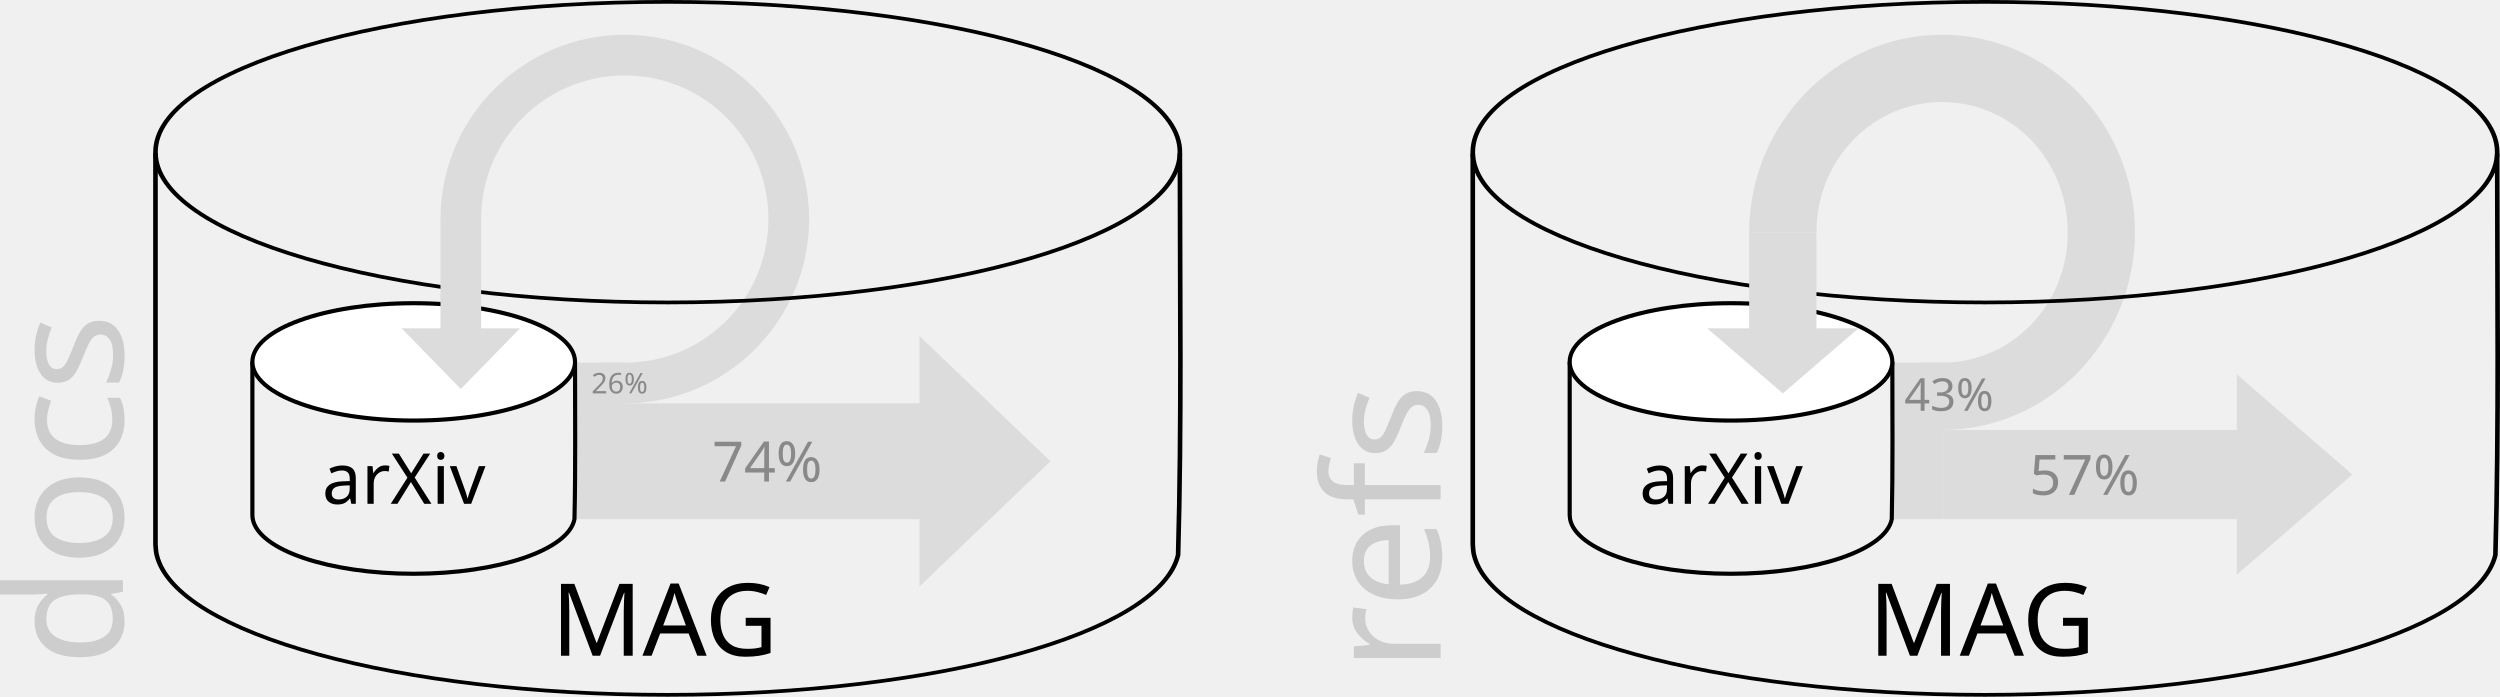
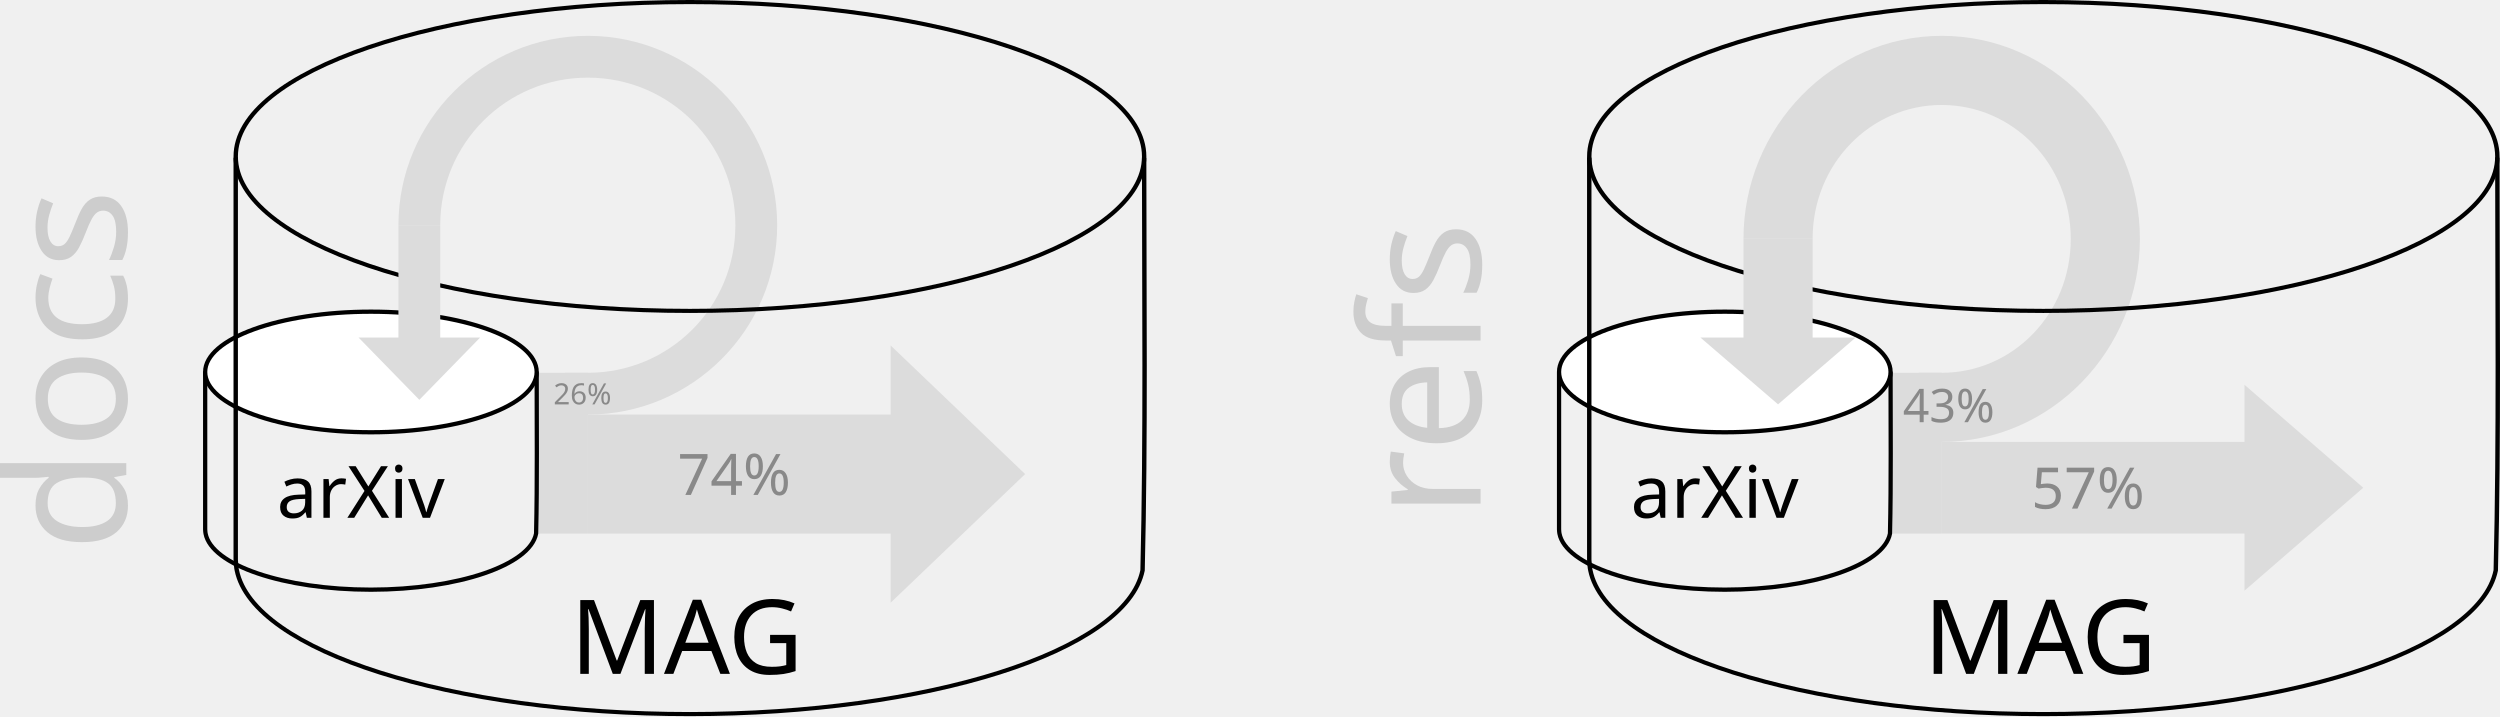
- <svg xmlns="http://www.w3.org/2000/svg" width="602.561mm" height="167.926mm" viewBox="0 0 602.561 167.926" version="1.1" id="svg8">
+ <svg xmlns="http://www.w3.org/2000/svg" width="586.446mm" height="167.995mm" viewBox="0 0 586.446 167.995" version="1.1" id="svg8">
  <defs id="defs2">
    <marker orient="auto" refY="0" refX="0" id="TriangleOutL" style="overflow:visible">
      <path id="path1068" d="M 5.77,0 -2.88,5 V -5 Z" style="fill:#000000;fill-opacity:1;fill-rule:evenodd;stroke:#000000;stroke-width:1pt;stroke-opacity:1" transform="scale(0.8)" />
    </marker>
    <marker orient="auto" refY="0" refX="0" id="Arrow2Lend" style="overflow:visible">
      <path id="path947" style="fill:#000000;fill-opacity:1;fill-rule:evenodd;stroke:#000000;stroke-width:0.625;stroke-linejoin:round;stroke-opacity:1" d="M 8.719,4.034 -2.207,0.016 8.719,-4.002 c -1.745,2.372 -1.735,5.617 -6e-7,8.035 z" transform="matrix(-1.1,0,0,-1.1,-1.1,0)" />
    </marker>
    <marker orient="auto" refY="0" refX="0" id="Arrow1Lend" style="overflow:visible">
      <path id="path929" d="M 0,0 5,-5 -12.5,0 5,5 Z" style="fill:#000000;fill-opacity:1;fill-rule:evenodd;stroke:#000000;stroke-width:1pt;stroke-opacity:1" transform="matrix(-0.8,0,0,-0.8,-10,0)" />
    </marker>
    <marker orient="auto" refY="0" refX="0" id="Arrow1Lend-4" style="overflow:visible">
      <path id="path929-1" d="M 0,0 5,-5 -12.5,0 5,5 Z" style="fill:#000000;fill-opacity:1;fill-rule:evenodd;stroke:#000000;stroke-width:1pt;stroke-opacity:1" transform="matrix(-0.8,0,0,-0.8,-10,0)" />
    </marker>
    <marker orient="auto" refY="0" refX="0" id="Arrow1Lend-0" style="overflow:visible">
      <path id="path929-9" d="M 0,0 5,-5 -12.5,0 5,5 Z" style="fill:#000000;fill-opacity:1;fill-rule:evenodd;stroke:#000000;stroke-width:1pt;stroke-opacity:1" transform="matrix(-0.8,0,0,-0.8,-10,0)" />
    </marker>
    <marker orient="auto" refY="0" refX="0" id="Arrow1Lend-4-7" style="overflow:visible">
      <path id="path929-1-1" d="M 0,0 5,-5 -12.5,0 5,5 Z" style="fill:#000000;fill-opacity:1;fill-rule:evenodd;stroke:#000000;stroke-width:1pt;stroke-opacity:1" transform="matrix(-0.8,0,0,-0.8,-10,0)" />
    </marker>
    <marker orient="auto" refY="0" refX="0" id="Arrow1Lend-4-7-8" style="overflow:visible">
      <path id="path929-1-1-0" d="M 0,0 5,-5 -12.5,0 5,5 Z" style="fill:#000000;fill-opacity:1;fill-rule:evenodd;stroke:#000000;stroke-width:1pt;stroke-opacity:1" transform="matrix(-0.8,0,0,-0.8,-10,0)" />
    </marker>
    <marker orient="auto" refY="0" refX="0" id="Arrow1Lend-4-7-8-2" style="overflow:visible">
      <path id="path929-1-1-0-1" d="M 0,0 5,-5 -12.5,0 5,5 Z" style="fill:#000000;fill-opacity:1;fill-rule:evenodd;stroke:#000000;stroke-width:1pt;stroke-opacity:1" transform="matrix(-0.8,0,0,-0.8,-10,0)" />
    </marker>
    <marker orient="auto" refY="0" refX="0" id="Arrow1Lend-4-7-7" style="overflow:visible">
      <path id="path929-1-1-5" d="M 0,0 5,-5 -12.5,0 5,5 Z" style="fill:#000000;fill-opacity:1;fill-rule:evenodd;stroke:#000000;stroke-width:1pt;stroke-opacity:1" transform="matrix(-0.8,0,0,-0.8,-10,0)" />
    </marker>
    <marker orient="auto" refY="0" refX="0" id="Arrow1Lend-0-1" style="overflow:visible">
      <path id="path929-9-7" d="M 0,0 5,-5 -12.5,0 5,5 Z" style="fill:#000000;fill-opacity:1;fill-rule:evenodd;stroke:#000000;stroke-width:1pt;stroke-opacity:1" transform="matrix(-0.8,0,0,-0.8,-10,0)" />
    </marker>
    <marker orient="auto" refY="0" refX="0" id="Arrow1Lend-4-4" style="overflow:visible">
      <path id="path929-1-17" d="M 0,0 5,-5 -12.5,0 5,5 Z" style="fill:#000000;fill-opacity:1;fill-rule:evenodd;stroke:#000000;stroke-width:1pt;stroke-opacity:1" transform="matrix(-0.8,0,0,-0.8,-10,0)" />
    </marker>
    <marker orient="auto" refY="0" refX="0" id="Arrow1Lend-1" style="overflow:visible">
      <path id="path929-11" d="M 0,0 5,-5 -12.5,0 5,5 Z" style="fill:#000000;fill-opacity:1;fill-rule:evenodd;stroke:#000000;stroke-width:1pt;stroke-opacity:1" transform="matrix(-0.8,0,0,-0.8,-10,0)" />
    </marker>
    <marker orient="auto" refY="0" refX="0" id="Arrow1Lend-4-7-8-2-9" style="overflow:visible">
      <path id="path929-1-1-0-1-4" d="M 0,0 5,-5 -12.5,0 5,5 Z" style="fill:#000000;fill-opacity:1;fill-rule:evenodd;stroke:#000000;stroke-width:1pt;stroke-opacity:1" transform="matrix(-0.8,0,0,-0.8,-10,0)" />
    </marker>
    <marker orient="auto" refY="0" refX="0" id="Arrow1Lend-0-7" style="overflow:visible">
      <path id="path929-9-1" d="M 0,0 5,-5 -12.5,0 5,5 Z" style="fill:#ff0f0f;fill-opacity:1;fill-rule:evenodd;stroke:#ff0f0f;stroke-width:1pt;stroke-opacity:1" transform="matrix(-0.8,0,0,-0.8,-10,0)" />
    </marker>
    <marker orient="auto" refY="0" refX="0" id="Arrow1Lend-0-7-3" style="overflow:visible">
      <path id="path929-9-1-3" d="M 0,0 5,-5 -12.5,0 5,5 Z" style="fill:#ff0f0f;fill-opacity:1;fill-rule:evenodd;stroke:#ff0f0f;stroke-width:1pt;stroke-opacity:1" transform="matrix(-0.8,0,0,-0.8,-10,0)" />
    </marker>
    <marker orient="auto" refY="0" refX="0" id="Arrow1Lend-0-7-5" style="overflow:visible">
      <path id="path929-9-1-1" d="M 0,0 5,-5 -12.5,0 5,5 Z" style="fill:#ff0f0f;fill-opacity:1;fill-rule:evenodd;stroke:#ff0f0f;stroke-width:1pt;stroke-opacity:1" transform="matrix(-0.8,0,0,-0.8,-10,0)" />
    </marker>
    <marker orient="auto" refY="0" refX="0" id="Arrow1Lend-0-7-5-8" style="overflow:visible">
      <path id="path929-9-1-1-7" d="M 0,0 5,-5 -12.5,0 5,5 Z" style="fill:#ff0f0f;fill-opacity:1;fill-rule:evenodd;stroke:#ff0f0f;stroke-width:1pt;stroke-opacity:1" transform="matrix(-0.8,0,0,-0.8,-10,0)" />
    </marker>
    <marker style="overflow:visible" id="TriangleOutL-8" refX="0" refY="0" orient="auto">
      <path transform="scale(0.8)" style="fill:#000000;fill-opacity:1;fill-rule:evenodd;stroke:#000000;stroke-width:1pt;stroke-opacity:1" d="M 5.77,0 -2.88,5 V -5 Z" id="path1068-4" />
    </marker>
    <marker style="overflow:visible" id="Arrow2Lend-5" refX="0" refY="0" orient="auto">
      <path transform="matrix(-1.1,0,0,-1.1,-1.1,0)" d="M 8.719,4.034 -2.207,0.016 8.719,-4.002 c -1.745,2.372 -1.735,5.617 -6e-7,8.035 z" style="fill:#000000;fill-opacity:1;fill-rule:evenodd;stroke:#000000;stroke-width:0.625;stroke-linejoin:round;stroke-opacity:1" id="path947-0" />
    </marker>
    <marker style="overflow:visible" id="Arrow1Lend-3" refX="0" refY="0" orient="auto">
      <path transform="matrix(-0.8,0,0,-0.8,-10,0)" style="fill:#000000;fill-opacity:1;fill-rule:evenodd;stroke:#000000;stroke-width:1pt;stroke-opacity:1" d="M 0,0 5,-5 -12.5,0 5,5 Z" id="path929-6" />
    </marker>
    <marker style="overflow:visible" id="Arrow1Lend-4-1" refX="0" refY="0" orient="auto">
      <path transform="matrix(-0.8,0,0,-0.8,-10,0)" style="fill:#000000;fill-opacity:1;fill-rule:evenodd;stroke:#000000;stroke-width:1pt;stroke-opacity:1" d="M 0,0 5,-5 -12.5,0 5,5 Z" id="path929-1-0" />
    </marker>
    <marker style="overflow:visible" id="Arrow1Lend-0-6" refX="0" refY="0" orient="auto">
      <path transform="matrix(-0.8,0,0,-0.8,-10,0)" style="fill:#000000;fill-opacity:1;fill-rule:evenodd;stroke:#000000;stroke-width:1pt;stroke-opacity:1" d="M 0,0 5,-5 -12.5,0 5,5 Z" id="path929-9-3" />
    </marker>
    <marker style="overflow:visible" id="Arrow1Lend-4-7-2" refX="0" refY="0" orient="auto">
      <path transform="matrix(-0.8,0,0,-0.8,-10,0)" style="fill:#000000;fill-opacity:1;fill-rule:evenodd;stroke:#000000;stroke-width:1pt;stroke-opacity:1" d="M 0,0 5,-5 -12.5,0 5,5 Z" id="path929-1-1-06" />
    </marker>
    <marker style="overflow:visible" id="Arrow1Lend-4-7-8-1" refX="0" refY="0" orient="auto">
      <path transform="matrix(-0.8,0,0,-0.8,-10,0)" style="fill:#000000;fill-opacity:1;fill-rule:evenodd;stroke:#000000;stroke-width:1pt;stroke-opacity:1" d="M 0,0 5,-5 -12.5,0 5,5 Z" id="path929-1-1-0-5" />
    </marker>
    <marker style="overflow:visible" id="Arrow1Lend-4-7-8-2-5" refX="0" refY="0" orient="auto">
      <path transform="matrix(-0.8,0,0,-0.8,-10,0)" style="fill:#000000;fill-opacity:1;fill-rule:evenodd;stroke:#000000;stroke-width:1pt;stroke-opacity:1" d="M 0,0 5,-5 -12.5,0 5,5 Z" id="path929-1-1-0-1-47" />
    </marker>
    <marker style="overflow:visible" id="Arrow1Lend-4-7-7-6" refX="0" refY="0" orient="auto">
      <path transform="matrix(-0.8,0,0,-0.8,-10,0)" style="fill:#000000;fill-opacity:1;fill-rule:evenodd;stroke:#000000;stroke-width:1pt;stroke-opacity:1" d="M 0,0 5,-5 -12.5,0 5,5 Z" id="path929-1-1-5-5" />
    </marker>
    <marker style="overflow:visible" id="Arrow1Lend-0-1-6" refX="0" refY="0" orient="auto">
      <path transform="matrix(-0.8,0,0,-0.8,-10,0)" style="fill:#000000;fill-opacity:1;fill-rule:evenodd;stroke:#000000;stroke-width:1pt;stroke-opacity:1" d="M 0,0 5,-5 -12.5,0 5,5 Z" id="path929-9-7-9" />
    </marker>
    <marker style="overflow:visible" id="Arrow1Lend-4-4-3" refX="0" refY="0" orient="auto">
      <path transform="matrix(-0.8,0,0,-0.8,-10,0)" style="fill:#000000;fill-opacity:1;fill-rule:evenodd;stroke:#000000;stroke-width:1pt;stroke-opacity:1" d="M 0,0 5,-5 -12.5,0 5,5 Z" id="path929-1-17-7" />
    </marker>
    <marker style="overflow:visible" id="Arrow1Lend-1-4" refX="0" refY="0" orient="auto">
      <path transform="matrix(-0.8,0,0,-0.8,-10,0)" style="fill:#000000;fill-opacity:1;fill-rule:evenodd;stroke:#000000;stroke-width:1pt;stroke-opacity:1" d="M 0,0 5,-5 -12.5,0 5,5 Z" id="path929-11-5" />
    </marker>
    <marker style="overflow:visible" id="Arrow1Lend-4-7-8-2-9-2" refX="0" refY="0" orient="auto">
      <path transform="matrix(-0.8,0,0,-0.8,-10,0)" style="fill:#000000;fill-opacity:1;fill-rule:evenodd;stroke:#000000;stroke-width:1pt;stroke-opacity:1" d="M 0,0 5,-5 -12.5,0 5,5 Z" id="path929-1-1-0-1-4-5" />
    </marker>
    <marker style="overflow:visible" id="Arrow1Lend-0-7-4" refX="0" refY="0" orient="auto">
      <path transform="matrix(-0.8,0,0,-0.8,-10,0)" style="fill:#ff0f0f;fill-opacity:1;fill-rule:evenodd;stroke:#ff0f0f;stroke-width:1pt;stroke-opacity:1" d="M 0,0 5,-5 -12.5,0 5,5 Z" id="path929-9-1-7" />
    </marker>
    <marker style="overflow:visible" id="Arrow1Lend-0-7-3-4" refX="0" refY="0" orient="auto">
      <path transform="matrix(-0.8,0,0,-0.8,-10,0)" style="fill:#ff0f0f;fill-opacity:1;fill-rule:evenodd;stroke:#ff0f0f;stroke-width:1pt;stroke-opacity:1" d="M 0,0 5,-5 -12.5,0 5,5 Z" id="path929-9-1-3-4" />
    </marker>
    <marker style="overflow:visible" id="Arrow1Lend-0-7-5-3" refX="0" refY="0" orient="auto">
      <path transform="matrix(-0.8,0,0,-0.8,-10,0)" style="fill:#ff0f0f;fill-opacity:1;fill-rule:evenodd;stroke:#ff0f0f;stroke-width:1pt;stroke-opacity:1" d="M 0,0 5,-5 -12.5,0 5,5 Z" id="path929-9-1-1-0" />
    </marker>
    <marker style="overflow:visible" id="Arrow1Lend-0-7-5-8-7" refX="0" refY="0" orient="auto">
      <path transform="matrix(-0.8,0,0,-0.8,-10,0)" style="fill:#ff0f0f;fill-opacity:1;fill-rule:evenodd;stroke:#ff0f0f;stroke-width:1pt;stroke-opacity:1" d="M 0,0 5,-5 -12.5,0 5,5 Z" id="path929-9-1-1-7-8" />
    </marker>
    <marker style="overflow:visible" id="TriangleOutL-6" refX="0" refY="0" orient="auto">
      <path transform="scale(0.8)" style="fill:#000000;fill-opacity:1;fill-rule:evenodd;stroke:#000000;stroke-width:1pt;stroke-opacity:1" d="M 5.77,0 -2.88,5 V -5 Z" id="path1068-49" />
    </marker>
    <marker style="overflow:visible" id="Arrow2Lend-50" refX="0" refY="0" orient="auto">
      <path transform="matrix(-1.1,0,0,-1.1,-1.1,0)" d="M 8.719,4.034 -2.207,0.016 8.719,-4.002 c -1.745,2.372 -1.735,5.617 -6e-7,8.035 z" style="fill:#000000;fill-opacity:1;fill-rule:evenodd;stroke:#000000;stroke-width:0.625;stroke-linejoin:round;stroke-opacity:1" id="path947-4" />
    </marker>
    <marker style="overflow:visible" id="Arrow1Lend-8" refX="0" refY="0" orient="auto">
      <path transform="matrix(-0.8,0,0,-0.8,-10,0)" style="fill:#000000;fill-opacity:1;fill-rule:evenodd;stroke:#000000;stroke-width:1pt;stroke-opacity:1" d="M 0,0 5,-5 -12.5,0 5,5 Z" id="path929-7" />
    </marker>
    <marker style="overflow:visible" id="Arrow1Lend-4-17" refX="0" refY="0" orient="auto">
      <path transform="matrix(-0.8,0,0,-0.8,-10,0)" style="fill:#000000;fill-opacity:1;fill-rule:evenodd;stroke:#000000;stroke-width:1pt;stroke-opacity:1" d="M 0,0 5,-5 -12.5,0 5,5 Z" id="path929-1-2" />
    </marker>
    <marker style="overflow:visible" id="Arrow1Lend-0-72" refX="0" refY="0" orient="auto">
      <path transform="matrix(-0.8,0,0,-0.8,-10,0)" style="fill:#000000;fill-opacity:1;fill-rule:evenodd;stroke:#000000;stroke-width:1pt;stroke-opacity:1" d="M 0,0 5,-5 -12.5,0 5,5 Z" id="path929-9-2" />
    </marker>
    <marker style="overflow:visible" id="Arrow1Lend-4-7-6" refX="0" refY="0" orient="auto">
      <path transform="matrix(-0.8,0,0,-0.8,-10,0)" style="fill:#000000;fill-opacity:1;fill-rule:evenodd;stroke:#000000;stroke-width:1pt;stroke-opacity:1" d="M 0,0 5,-5 -12.5,0 5,5 Z" id="path929-1-1-1" />
    </marker>
    <marker style="overflow:visible" id="Arrow1Lend-4-7-8-0" refX="0" refY="0" orient="auto">
      <path transform="matrix(-0.8,0,0,-0.8,-10,0)" style="fill:#000000;fill-opacity:1;fill-rule:evenodd;stroke:#000000;stroke-width:1pt;stroke-opacity:1" d="M 0,0 5,-5 -12.5,0 5,5 Z" id="path929-1-1-0-6" />
    </marker>
    <marker style="overflow:visible" id="Arrow1Lend-4-7-8-2-1" refX="0" refY="0" orient="auto">
      <path transform="matrix(-0.8,0,0,-0.8,-10,0)" style="fill:#000000;fill-opacity:1;fill-rule:evenodd;stroke:#000000;stroke-width:1pt;stroke-opacity:1" d="M 0,0 5,-5 -12.5,0 5,5 Z" id="path929-1-1-0-1-5" />
    </marker>
    <marker style="overflow:visible" id="Arrow1Lend-4-7-7-9" refX="0" refY="0" orient="auto">
      <path transform="matrix(-0.8,0,0,-0.8,-10,0)" style="fill:#000000;fill-opacity:1;fill-rule:evenodd;stroke:#000000;stroke-width:1pt;stroke-opacity:1" d="M 0,0 5,-5 -12.5,0 5,5 Z" id="path929-1-1-5-4" />
    </marker>
    <marker style="overflow:visible" id="Arrow1Lend-0-1-9" refX="0" refY="0" orient="auto">
      <path transform="matrix(-0.8,0,0,-0.8,-10,0)" style="fill:#000000;fill-opacity:1;fill-rule:evenodd;stroke:#000000;stroke-width:1pt;stroke-opacity:1" d="M 0,0 5,-5 -12.5,0 5,5 Z" id="path929-9-7-0" />
    </marker>
    <marker style="overflow:visible" id="Arrow1Lend-4-4-9" refX="0" refY="0" orient="auto">
      <path transform="matrix(-0.8,0,0,-0.8,-10,0)" style="fill:#000000;fill-opacity:1;fill-rule:evenodd;stroke:#000000;stroke-width:1pt;stroke-opacity:1" d="M 0,0 5,-5 -12.5,0 5,5 Z" id="path929-1-17-1" />
    </marker>
    <marker style="overflow:visible" id="Arrow1Lend-1-7" refX="0" refY="0" orient="auto">
      <path transform="matrix(-0.8,0,0,-0.8,-10,0)" style="fill:#000000;fill-opacity:1;fill-rule:evenodd;stroke:#000000;stroke-width:1pt;stroke-opacity:1" d="M 0,0 5,-5 -12.5,0 5,5 Z" id="path929-11-7" />
    </marker>
    <marker style="overflow:visible" id="Arrow1Lend-4-7-8-2-9-1" refX="0" refY="0" orient="auto">
      <path transform="matrix(-0.8,0,0,-0.8,-10,0)" style="fill:#000000;fill-opacity:1;fill-rule:evenodd;stroke:#000000;stroke-width:1pt;stroke-opacity:1" d="M 0,0 5,-5 -12.5,0 5,5 Z" id="path929-1-1-0-1-4-1" />
    </marker>
    <marker style="overflow:visible" id="Arrow1Lend-0-7-59" refX="0" refY="0" orient="auto">
      <path transform="matrix(-0.8,0,0,-0.8,-10,0)" style="fill:#ff0f0f;fill-opacity:1;fill-rule:evenodd;stroke:#ff0f0f;stroke-width:1pt;stroke-opacity:1" d="M 0,0 5,-5 -12.5,0 5,5 Z" id="path929-9-1-77" />
    </marker>
    <marker style="overflow:visible" id="Arrow1Lend-0-7-3-6" refX="0" refY="0" orient="auto">
      <path transform="matrix(-0.8,0,0,-0.8,-10,0)" style="fill:#ff0f0f;fill-opacity:1;fill-rule:evenodd;stroke:#ff0f0f;stroke-width:1pt;stroke-opacity:1" d="M 0,0 5,-5 -12.5,0 5,5 Z" id="path929-9-1-3-7" />
    </marker>
    <marker style="overflow:visible" id="Arrow1Lend-0-7-5-36" refX="0" refY="0" orient="auto">
      <path transform="matrix(-0.8,0,0,-0.8,-10,0)" style="fill:#ff0f0f;fill-opacity:1;fill-rule:evenodd;stroke:#ff0f0f;stroke-width:1pt;stroke-opacity:1" d="M 0,0 5,-5 -12.5,0 5,5 Z" id="path929-9-1-1-5" />
    </marker>
    <marker style="overflow:visible" id="Arrow1Lend-0-7-5-8-6" refX="0" refY="0" orient="auto">
      <path transform="matrix(-0.8,0,0,-0.8,-10,0)" style="fill:#ff0f0f;fill-opacity:1;fill-rule:evenodd;stroke:#ff0f0f;stroke-width:1pt;stroke-opacity:1" d="M 0,0 5,-5 -12.5,0 5,5 Z" id="path929-9-1-1-7-3" />
    </marker>
  </defs>
-   <g id="layer1" transform="translate(1855.629,286.2952)">
-     <path style="color:#000000;font-style:normal;font-variant:normal;font-weight:normal;font-stretch:normal;font-size:medium;line-height:normal;font-family:sans-serif;font-variant-ligatures:normal;font-variant-position:normal;font-variant-caps:normal;font-variant-numeric:normal;font-variant-alternates:normal;font-feature-settings:normal;text-indent:0;text-align:start;text-decoration:none;text-decoration-line:none;text-decoration-style:solid;text-decoration-color:#000000;letter-spacing:normal;word-spacing:normal;text-transform:none;writing-mode:lr-tb;direction:ltr;text-orientation:mixed;dominant-baseline:auto;baseline-shift:baseline;text-anchor:start;white-space:normal;shape-padding:0;clip-rule:nonzero;display:inline;overflow:visible;visibility:visible;opacity:1;isolation:auto;mix-blend-mode:normal;color-interpolation:sRGB;color-interpolation-filters:linearRGB;solid-color:#000000;solid-opacity:1;vector-effect:none;fill:#dcdcdc;fill-opacity:1;fill-rule:nonzero;stroke:none;stroke-width:16.217;stroke-linecap:butt;stroke-linejoin:miter;stroke-miterlimit:4;stroke-dasharray:none;stroke-dashoffset:0;stroke-opacity:1;color-rendering:auto;image-rendering:auto;shape-rendering:auto;text-rendering:auto;enable-background:accumulate" d="m -1387.539,-182.666 c 25.712,0 46.494,-21.546 46.494,-47.629 0,-26.083 -20.783,-47.629 -46.494,-47.629 -25.712,0 -46.494,21.546 -46.494,47.629 h 16.217 c 0,-17.57 13.589,-31.41 30.277,-31.41 16.688,0 30.277,13.84 30.277,31.41 0,17.57 -13.589,31.412 -30.277,31.412 z" id="path6255" />
-     <path style="color:#000000;font-style:normal;font-variant:normal;font-weight:normal;font-stretch:normal;font-size:medium;line-height:normal;font-family:sans-serif;font-variant-ligatures:normal;font-variant-position:normal;font-variant-caps:normal;font-variant-numeric:normal;font-variant-alternates:normal;font-feature-settings:normal;text-indent:0;text-align:start;text-decoration:none;text-decoration-line:none;text-decoration-style:solid;text-decoration-color:#000000;letter-spacing:normal;word-spacing:normal;text-transform:none;writing-mode:lr-tb;direction:ltr;text-orientation:mixed;dominant-baseline:auto;baseline-shift:baseline;text-anchor:start;white-space:normal;shape-padding:0;clip-rule:nonzero;display:inline;overflow:visible;visibility:visible;opacity:1;isolation:auto;mix-blend-mode:normal;color-interpolation:sRGB;color-interpolation-filters:linearRGB;solid-color:#000000;solid-opacity:1;vector-effect:none;fill:#dcdcdc;fill-opacity:1;fill-rule:nonzero;stroke:none;stroke-width:9.805;stroke-linecap:butt;stroke-linejoin:miter;stroke-miterlimit:4;stroke-dasharray:none;stroke-dashoffset:0;stroke-opacity:1;color-rendering:auto;image-rendering:auto;shape-rendering:auto;text-rendering:auto;enable-background:accumulate" d="m -1705.043,-189.076 c 24.476,0 44.424,-19.946 44.424,-44.422 0,-24.476 -19.948,-44.424 -44.424,-44.424 -24.476,0 -44.422,19.948 -44.422,44.424 m 0,0 h 9.805 c 0,-19.177 15.441,-34.617 34.617,-34.617 19.177,0 34.617,15.441 34.617,34.617 0,19.177 -15.441,34.615 -34.617,34.615 v 9.807" id="path5967" />
-     <rect style="fill:#dcdcdc;fill-opacity:1;stroke:none;stroke-width:1;stroke-linecap:round;stroke-linejoin:round;stroke-miterlimit:4;stroke-dasharray:12, 12;stroke-dashoffset:0;stroke-opacity:1" id="rect3566-2-3" width="12.03" height="37.713" x="-1717.034" y="-198.882" />
-     <g id="g882-9" transform="matrix(1.355637,0,0,1.356819,-1189.723,-368.1476)" style="stroke-width:0.737">
+   <g id="layer1" transform="translate(1899.983,2645.301)">
+     <path style="color:#000000;font-style:normal;font-variant:normal;font-weight:normal;font-stretch:normal;font-size:medium;line-height:normal;font-family:sans-serif;font-variant-ligatures:normal;font-variant-position:normal;font-variant-caps:normal;font-variant-numeric:normal;font-variant-alternates:normal;font-feature-settings:normal;text-indent:0;text-align:start;text-decoration:none;text-decoration-line:none;text-decoration-style:solid;text-decoration-color:#000000;letter-spacing:normal;word-spacing:normal;text-transform:none;writing-mode:lr-tb;direction:ltr;text-orientation:mixed;dominant-baseline:auto;baseline-shift:baseline;text-anchor:start;white-space:normal;shape-padding:0;clip-rule:nonzero;display:inline;overflow:visible;visibility:visible;opacity:1;isolation:auto;mix-blend-mode:normal;color-interpolation:sRGB;color-interpolation-filters:linearRGB;solid-color:#000000;solid-opacity:1;vector-effect:none;fill:#dcdcdc;fill-opacity:1;fill-rule:nonzero;stroke:none;stroke-width:16.217;stroke-linecap:butt;stroke-linejoin:miter;stroke-miterlimit:4;stroke-dasharray:none;stroke-dashoffset:0;stroke-opacity:1;color-rendering:auto;image-rendering:auto;shape-rendering:auto;text-rendering:auto;enable-background:accumulate" d="m -1444.505,-2541.637 c 25.712,0 46.494,-21.546 46.494,-47.629 0,-26.083 -20.783,-47.629 -46.494,-47.629 -25.712,0 -46.494,21.546 -46.494,47.629 h 16.217 c 0,-17.57 13.589,-31.41 30.277,-31.41 16.688,0 30.277,13.84 30.277,31.41 0,17.57 -13.589,31.412 -30.277,31.412 z" id="path6255" />
+     <path style="color:#000000;font-style:normal;font-variant:normal;font-weight:normal;font-stretch:normal;font-size:medium;line-height:normal;font-family:sans-serif;font-variant-ligatures:normal;font-variant-position:normal;font-variant-caps:normal;font-variant-numeric:normal;font-variant-alternates:normal;font-feature-settings:normal;text-indent:0;text-align:start;text-decoration:none;text-decoration-line:none;text-decoration-style:solid;text-decoration-color:#000000;letter-spacing:normal;word-spacing:normal;text-transform:none;writing-mode:lr-tb;direction:ltr;text-orientation:mixed;dominant-baseline:auto;baseline-shift:baseline;text-anchor:start;white-space:normal;shape-padding:0;clip-rule:nonzero;display:inline;overflow:visible;visibility:visible;opacity:1;isolation:auto;mix-blend-mode:normal;color-interpolation:sRGB;color-interpolation-filters:linearRGB;solid-color:#000000;solid-opacity:1;vector-effect:none;fill:#dcdcdc;fill-opacity:1;fill-rule:nonzero;stroke:none;stroke-width:9.805;stroke-linecap:butt;stroke-linejoin:miter;stroke-miterlimit:4;stroke-dasharray:none;stroke-dashoffset:0;stroke-opacity:1;color-rendering:auto;image-rendering:auto;shape-rendering:auto;text-rendering:auto;enable-background:accumulate" d="m -1762.098,-2548.048 c 24.476,0 44.424,-19.946 44.424,-44.422 0,-24.476 -19.948,-44.424 -44.424,-44.424 -24.476,0 -44.422,19.948 -44.422,44.424 m 0,0 h 9.805 c 0,-19.177 15.441,-34.617 34.617,-34.617 19.177,0 34.617,15.441 34.617,34.617 0,19.177 -15.441,34.615 -34.617,34.615 v 9.807" id="path5967" />
+     <rect style="fill:#dcdcdc;fill-opacity:1;stroke:none;stroke-width:1;stroke-linecap:round;stroke-linejoin:round;stroke-miterlimit:4;stroke-dasharray:12, 12;stroke-dashoffset:0;stroke-opacity:1" id="rect3566-2-3" width="12.03" height="37.713" x="-1774.088" y="-2557.853" />
+     <g id="g882-9" transform="matrix(1.355637,0,0,1.356819,-1246.779,-2727.119)" style="stroke-width:0.737">
      <path id="path858-3-3" d="m -446.34,124.752 v 27.074 c 0.008,0.243 0.042,0.619 0.07,0.722 1.043,5.463 13.542,9.702 28.612,9.702 15.058,-0.006 27.54,-4.243 28.582,-9.702 0.208,-9.031 0.1,-18.584 0.1,-27.795 z" style="fill:none;fill-opacity:1;stroke:#000000;stroke-width:0.737;stroke-linecap:round;stroke-linejoin:round;stroke-miterlimit:4;stroke-dasharray:none;stroke-dashoffset:0;stroke-opacity:1" />
      <ellipse ry="10.424" rx="28.682" cy="124.611" cx="-417.658" id="path858-7" style="fill:#ffffff;fill-opacity:1;stroke:#000000;stroke-width:0.737;stroke-linecap:round;stroke-linejoin:round;stroke-miterlimit:4;stroke-dasharray:none;stroke-dashoffset:0;stroke-opacity:1" />
    </g>
-     <text xml:space="preserve" style="font-style:normal;font-weight:normal;font-size:7.761px;line-height:1.25;font-family:sans-serif;letter-spacing:0px;word-spacing:0px;fill:#000000;fill-opacity:1;stroke:none;stroke-width:0.265" x="-1777.998" y="-164.871" id="text886-3-3-8">
-       <tspan id="tspan884-8-7-7" x="-1777.998" y="-164.871" style="font-size:16.933px;stroke-width:0.265">arXiv</tspan>
-     </text>
-     <text xml:space="preserve" style="font-style:normal;font-weight:normal;font-size:11.116px;line-height:1.25;font-family:sans-serif;letter-spacing:0px;word-spacing:0px;fill:#000000;fill-opacity:1;stroke:none;stroke-width:0.265" x="-1722.776" y="-128.254" id="text886-3-3-8-4">
-       <tspan id="tspan884-8-7-7-3" x="-1722.776" y="-128.254" style="font-size:24.252px;stroke-width:0.265">MAG</tspan>
-     </text>
-     <path style="fill:#dcdcdc;fill-opacity:1;stroke:none;stroke-width:1;stroke-linecap:round;stroke-linejoin:round;stroke-miterlimit:4;stroke-dasharray:12, 12;stroke-dashoffset:0;stroke-opacity:1" d="m -1705.003,-198.882 v 9.805 h -5.428 v -9.805 z" id="rect3566-2-3-7" />
-     <rect style="fill:#dcdcdc;fill-opacity:1;stroke:none;stroke-width:1;stroke-linecap:round;stroke-linejoin:round;stroke-miterlimit:4;stroke-dasharray:12, 12;stroke-dashoffset:0;stroke-opacity:1" id="rect3566-2-3-7-5" width="71.454" height="27.908" x="-1705.003" y="-189.076" />
-     <g transform="translate(107.4762,101.7027)" id="g5926-27" style="fill:#dcdcdc;fill-opacity:1;stroke:none">
+     <text xml:space="preserve" style="font-style:normal;font-weight:normal;font-size:7.761px;line-height:1.25;font-family:sans-serif;letter-spacing:0px;word-spacing:0px;fill:#000000;fill-opacity:1;stroke:none;stroke-width:0.265" x="-1835.052" y="-2523.843" id="text886-3-3-8">
+       <tspan id="tspan884-8-7-7" x="-1835.052" y="-2523.843" style="font-size:16.933px;stroke-width:0.265">arXiv</tspan>
+     </text>
+     <text xml:space="preserve" style="font-style:normal;font-weight:normal;font-size:11.116px;line-height:1.25;font-family:sans-serif;letter-spacing:0px;word-spacing:0px;fill:#000000;fill-opacity:1;stroke:none;stroke-width:0.265" x="-1766.222" y="-2487.226" id="text886-3-3-8-4">
+       <tspan id="tspan884-8-7-7-3" x="-1766.222" y="-2487.226" style="font-size:24.252px;stroke-width:0.265">MAG</tspan>
+     </text>
+     <path style="fill:#dcdcdc;fill-opacity:1;stroke:none;stroke-width:1;stroke-linecap:round;stroke-linejoin:round;stroke-miterlimit:4;stroke-dasharray:12, 12;stroke-dashoffset:0;stroke-opacity:1" d="m -1762.059,-2557.853 v 9.805 h -5.428 v -9.805 z" id="rect3566-2-3-7" />
+     <rect style="fill:#dcdcdc;fill-opacity:1;stroke:none;stroke-width:1;stroke-linecap:round;stroke-linejoin:round;stroke-miterlimit:4;stroke-dasharray:12, 12;stroke-dashoffset:0;stroke-opacity:1" id="rect3566-2-3-7-5" width="71.454" height="27.908" x="-1762.057" y="-2548.048" />
+     <g transform="translate(50.42262,-2257.269)" id="g5926-27" style="fill:#dcdcdc;fill-opacity:1;stroke:none">
      <path style="fill:#dcdcdc;fill-opacity:1;fill-rule:evenodd;stroke:none;stroke-width:2.852pt;stroke-opacity:1" d="m -1852.038,-294.239 -14.26,-14.616 h 28.52 z" id="path5932-0" />
    </g>
-     <g transform="matrix(2.566161,0,0,2.116262,3150.273,452.3917)" id="g5926-9" style="fill:#dcdcdc;fill-opacity:1;stroke:none;stroke-width:0.429">
+     <g transform="matrix(2.566161,0,0,2.116262,3093.218,-1906.58)" id="g5926-9" style="fill:#dcdcdc;fill-opacity:1;stroke:none;stroke-width:0.429">
      <path style="fill:#dcdcdc;fill-opacity:1;fill-rule:evenodd;stroke:none;stroke-width:1.224pt;stroke-opacity:1" d="m -1852.076,-296.52 -12.297,14.26 v -28.52 z" id="path5932-3" />
    </g>
-     <text xml:space="preserve" style="font-style:normal;font-weight:normal;font-size:4.621px;line-height:1.25;font-family:sans-serif;letter-spacing:0px;word-spacing:0px;fill:#898989;fill-opacity:1;stroke:none;stroke-width:0.265" x="-1683.992" y="-170.229" id="text3500-7-6">
-       <tspan id="tspan3498-9-0" x="-1683.992" y="-170.229" style="font-size:13.443px;fill:#898989;fill-opacity:1;stroke-width:0.265">74%</tspan>
-     </text>
-     <g id="g4044" transform="matrix(3.175101,0,0,2.561359,-980.6033,-587.0069)" style="stroke-width:0.351">
-       <path id="path858-3-3-5" d="m -263.788,131.912 v 36.734 c 0.011,0.33 0.057,0.84 0.095,0.979 1.415,7.413 18.359,13.164 38.787,13.164 20.413,-0.008 37.334,-5.757 38.747,-13.164 0.282,-12.254 0.135,-25.215 0.135,-37.713" style="fill:none;fill-opacity:1;stroke:#000000;stroke-width:0.351;stroke-linecap:round;stroke-linejoin:round;stroke-miterlimit:4;stroke-dasharray:none;stroke-dashoffset:0;stroke-opacity:1" />
-       <ellipse ry="14.143" rx="38.882" cy="131.721" cx="-224.905" id="path858-7-8" style="fill:none;fill-opacity:1;stroke:#000000;stroke-width:0.351;stroke-linecap:round;stroke-linejoin:round;stroke-miterlimit:4;stroke-dasharray:none;stroke-dashoffset:0;stroke-opacity:1" />
-     </g>
-     <text xml:space="preserve" style="font-style:normal;font-weight:normal;font-size:2.369px;line-height:1.25;font-family:sans-serif;letter-spacing:0px;word-spacing:0px;fill:#898989;fill-opacity:1;stroke:none;stroke-width:0.265" x="-1713.105" y="-191.471" id="text3500-7-6-6">
-       <tspan id="tspan3498-9-0-2" x="-1713.105" y="-191.471" style="font-size:6.891px;fill:#898989;fill-opacity:1;stroke-width:0.265">26%</tspan>
-     </text>
-     <path style="fill:#dcdcdc;fill-opacity:1;stroke:none;stroke-width:1;stroke-linecap:round;stroke-linejoin:round;stroke-miterlimit:4;stroke-dasharray:12, 12;stroke-dashoffset:0;stroke-opacity:1" d="m -1739.659,-206.008 h -9.805 v -27.499 h 9.805 z" id="rect3566-2-3-7-1" />
-     <rect style="fill:#dcdcdc;fill-opacity:1;stroke:none;stroke-width:1;stroke-linecap:round;stroke-linejoin:round;stroke-miterlimit:4;stroke-dasharray:12, 12;stroke-dashoffset:0;stroke-opacity:1" id="rect3566-2-3-1" width="12.03" height="37.713" x="-1399.536" y="-198.882" />
-     <g id="g882-9-8" transform="matrix(1.355637,0,0,1.356819,-872.2219,-368.1475)" style="stroke-width:0.737">
+     <text xml:space="preserve" style="font-style:normal;font-weight:normal;font-size:4.621px;line-height:1.25;font-family:sans-serif;letter-spacing:0px;word-spacing:0px;fill:#898989;fill-opacity:1;stroke:none;stroke-width:0.265" x="-1741.046" y="-2529.2" id="text3500-7-6">
+       <tspan id="tspan3498-9-0" x="-1741.046" y="-2529.2" style="font-size:13.443px;fill:#898989;fill-opacity:1;stroke-width:0.265">74%</tspan>
+     </text>
+     <g id="g4044" transform="matrix(2.740293,0,0,2.561359,-1121.831,-2945.978)" style="stroke-width:0.377">
+       <path id="path858-3-3-5" d="m -263.788,131.912 v 36.734 c 0.011,0.33 0.057,0.84 0.095,0.979 1.415,7.413 18.359,13.164 38.787,13.164 20.413,-0.008 37.334,-5.757 38.747,-13.164 0.282,-12.254 0.135,-25.215 0.135,-37.713" style="fill:none;fill-opacity:1;stroke:#000000;stroke-width:0.377;stroke-linecap:round;stroke-linejoin:round;stroke-miterlimit:4;stroke-dasharray:none;stroke-dashoffset:0;stroke-opacity:1" />
+       <ellipse ry="14.143" rx="38.882" cy="131.721" cx="-224.905" id="path858-7-8" style="fill:none;fill-opacity:1;stroke:#000000;stroke-width:0.377;stroke-linecap:round;stroke-linejoin:round;stroke-miterlimit:4;stroke-dasharray:none;stroke-dashoffset:0;stroke-opacity:1" />
+     </g>
+     <text xml:space="preserve" style="font-style:normal;font-weight:normal;font-size:2.369px;line-height:1.25;font-family:sans-serif;letter-spacing:0px;word-spacing:0px;fill:#898989;fill-opacity:1;stroke:none;stroke-width:0.265" x="-1770.159" y="-2550.442" id="text3500-7-6-6">
+       <tspan id="tspan3498-9-0-2" x="-1770.159" y="-2550.442" style="font-size:6.891px;fill:#898989;fill-opacity:1;stroke-width:0.265">26%</tspan>
+     </text>
+     <path style="fill:#dcdcdc;fill-opacity:1;stroke:none;stroke-width:1;stroke-linecap:round;stroke-linejoin:round;stroke-miterlimit:4;stroke-dasharray:12, 12;stroke-dashoffset:0;stroke-opacity:1" d="m -1796.715,-2564.979 h -9.805 v -27.499 h 9.805 z" id="rect3566-2-3-7-1" />
+     <rect style="fill:#dcdcdc;fill-opacity:1;stroke:none;stroke-width:1;stroke-linecap:round;stroke-linejoin:round;stroke-miterlimit:4;stroke-dasharray:12, 12;stroke-dashoffset:0;stroke-opacity:1" id="rect3566-2-3-1" width="12.03" height="37.713" x="-1456.502" y="-2557.853" />
+     <g id="g882-9-8" transform="matrix(1.355637,0,0,1.356819,-929.1878,-2727.119)" style="stroke-width:0.737">
      <path id="path858-3-3-7" d="m -446.34,124.752 v 27.074 c 0.008,0.243 0.042,0.619 0.07,0.722 1.043,5.463 13.542,9.702 28.612,9.702 15.058,-0.006 27.54,-4.243 28.582,-9.702 0.208,-9.031 0.1,-18.584 0.1,-27.795 z" style="fill:none;fill-opacity:1;stroke:#000000;stroke-width:0.737;stroke-linecap:round;stroke-linejoin:round;stroke-miterlimit:4;stroke-dasharray:none;stroke-dashoffset:0;stroke-opacity:1" />
      <ellipse ry="10.424" rx="28.682" cy="124.611" cx="-417.658" id="path858-7-9" style="fill:#ffffff;fill-opacity:1;stroke:#000000;stroke-width:0.737;stroke-linecap:round;stroke-linejoin:round;stroke-miterlimit:4;stroke-dasharray:none;stroke-dashoffset:0;stroke-opacity:1" />
    </g>
-     <text xml:space="preserve" style="font-style:normal;font-weight:normal;font-size:7.761px;line-height:1.25;font-family:sans-serif;letter-spacing:0px;word-spacing:0px;fill:#000000;fill-opacity:1;stroke:none;stroke-width:0.265" x="-1460.5" y="-164.871" id="text886-3-3-8-2">
-       <tspan id="tspan884-8-7-7-0" x="-1460.5" y="-164.871" style="font-size:16.933px;stroke-width:0.265">arXiv</tspan>
-     </text>
-     <text xml:space="preserve" style="font-style:normal;font-weight:normal;font-size:11.116px;line-height:1.25;font-family:sans-serif;letter-spacing:0px;word-spacing:0px;fill:#000000;fill-opacity:1;stroke:none;stroke-width:0.265" x="-1405.279" y="-128.254" id="text886-3-3-8-4-2">
-       <tspan id="tspan884-8-7-7-3-3" x="-1405.279" y="-128.254" style="font-size:24.252px;stroke-width:0.265">MAG</tspan>
-     </text>
-     <path style="fill:#dcdcdc;fill-opacity:1;stroke:none;stroke-width:1;stroke-linecap:round;stroke-linejoin:round;stroke-miterlimit:4;stroke-dasharray:12, 12;stroke-dashoffset:0;stroke-opacity:1" d="m -1387.501,-198.882 v 16.217 h -5.428 v -16.217 z" id="rect3566-2-3-7-7" />
-     <rect style="fill:#dcdcdc;fill-opacity:1;stroke:none;stroke-width:1;stroke-linecap:round;stroke-linejoin:round;stroke-miterlimit:4;stroke-dasharray:12, 12;stroke-dashoffset:0;stroke-opacity:1" id="rect3566-2-3-7-5-5" width="71.454" height="21.496" x="-1387.506" y="-182.665" />
-     <g transform="matrix(1.277116,0,0,1,939.342,101.7027)" id="g5926-27-9" style="fill:#dcdcdc;fill-opacity:1;stroke:none;stroke-width:0.885">
+     <text xml:space="preserve" style="font-style:normal;font-weight:normal;font-size:7.761px;line-height:1.25;font-family:sans-serif;letter-spacing:0px;word-spacing:0px;fill:#000000;fill-opacity:1;stroke:none;stroke-width:0.265" x="-1517.466" y="-2523.843" id="text886-3-3-8-2">
+       <tspan id="tspan884-8-7-7-0" x="-1517.466" y="-2523.843" style="font-size:16.933px;stroke-width:0.265">arXiv</tspan>
+     </text>
+     <text xml:space="preserve" style="font-style:normal;font-weight:normal;font-size:11.116px;line-height:1.25;font-family:sans-serif;letter-spacing:0px;word-spacing:0px;fill:#000000;fill-opacity:1;stroke:none;stroke-width:0.265" x="-1448.751" y="-2487.226" id="text886-3-3-8-4-2">
+       <tspan id="tspan884-8-7-7-3-3" x="-1448.751" y="-2487.226" style="font-size:24.252px;stroke-width:0.265">MAG</tspan>
+     </text>
+     <path style="fill:#dcdcdc;fill-opacity:1;stroke:none;stroke-width:1;stroke-linecap:round;stroke-linejoin:round;stroke-miterlimit:4;stroke-dasharray:12, 12;stroke-dashoffset:0;stroke-opacity:1" d="m -1444.467,-2557.854 v 16.217 h -5.428 v -16.217 z" id="rect3566-2-3-7-7" />
+     <rect style="fill:#dcdcdc;fill-opacity:1;stroke:none;stroke-width:1;stroke-linecap:round;stroke-linejoin:round;stroke-miterlimit:4;stroke-dasharray:12, 12;stroke-dashoffset:0;stroke-opacity:1" id="rect3566-2-3-7-5-5" width="71.454" height="21.496" x="-1444.471" y="-2541.637" />
+     <g transform="matrix(1.277116,0,0,1,882.3761,-2257.269)" id="g5926-27-9" style="fill:#dcdcdc;fill-opacity:1;stroke:none;stroke-width:0.885">
      <path style="fill:#dcdcdc;fill-opacity:1;fill-rule:evenodd;stroke:none;stroke-width:2.524pt;stroke-opacity:1" d="m -1852.038,-293.181 -14.26,-15.674 h 28.52 z" id="path5932-0-2" />
    </g>
-     <g transform="matrix(2.566161,0,0,1.693338,3467.776,330.1917)" id="g5926-9-2" style="fill:#dcdcdc;fill-opacity:1;stroke:none;stroke-width:0.48">
+     <g transform="matrix(2.566161,0,0,1.693338,3410.809,-2028.78)" id="g5926-9-2" style="fill:#dcdcdc;fill-opacity:1;stroke:none;stroke-width:0.48">
      <path style="fill:#dcdcdc;fill-opacity:1;fill-rule:evenodd;stroke:none;stroke-width:1.368pt;stroke-opacity:1" d="m -1853.519,-296.52 -10.854,14.26 v -28.52 z" id="path5932-3-8" />
    </g>
-     <text xml:space="preserve" style="font-style:normal;font-weight:normal;font-size:4.621px;line-height:1.25;font-family:sans-serif;letter-spacing:0px;word-spacing:0px;fill:#898989;fill-opacity:1;stroke:none;stroke-width:0.265" x="-1366.494" y="-167.024" id="text3500-7-6-9">
-       <tspan id="tspan3498-9-0-7" x="-1366.494" y="-167.024" style="font-size:13.443px;fill:#898989;fill-opacity:1;stroke-width:0.265">57%</tspan>
-     </text>
-     <g id="g4044-3" transform="matrix(3.175102,0,0,2.561359,-663.103,-587.0069)" style="stroke-width:0.351">
-       <path id="path858-3-3-5-6" d="m -263.788,131.912 v 36.734 c 0.011,0.33 0.057,0.84 0.095,0.979 1.415,7.413 18.359,13.164 38.787,13.164 20.413,-0.008 37.334,-5.757 38.747,-13.164 0.282,-12.254 0.135,-25.215 0.135,-37.713" style="fill:none;fill-opacity:1;stroke:#000000;stroke-width:0.351;stroke-linecap:round;stroke-linejoin:round;stroke-miterlimit:4;stroke-dasharray:none;stroke-dashoffset:0;stroke-opacity:1" />
-       <ellipse ry="14.143" rx="38.882" cy="131.721" cx="-224.905" id="path858-7-8-1" style="fill:none;fill-opacity:1;stroke:#000000;stroke-width:0.351;stroke-linecap:round;stroke-linejoin:round;stroke-miterlimit:4;stroke-dasharray:none;stroke-dashoffset:0;stroke-opacity:1" />
-     </g>
-     <path style="fill:#dcdcdc;fill-opacity:1;stroke:none;stroke-width:1;stroke-linecap:round;stroke-linejoin:round;stroke-miterlimit:4;stroke-dasharray:12, 12;stroke-dashoffset:0;stroke-opacity:1" d="m -1417.816,-206.255 h -16.217 v -24.04 h 16.217 z" id="rect3566-2-3-7-1-3" />
-     <text xml:space="preserve" style="font-style:normal;font-weight:normal;font-size:3.749px;line-height:1.25;font-family:sans-serif;letter-spacing:0px;word-spacing:0px;fill:#898989;fill-opacity:1;stroke:none;stroke-width:0.265" x="-1396.655" y="-187.286" id="text3500-7-6-9-1">
-       <tspan id="tspan3498-9-0-7-9" x="-1396.655" y="-187.286" style="font-size:10.905px;fill:#898989;fill-opacity:1;stroke-width:0.265">43%</tspan>
-     </text>
-     <text id="text5732" y="-1825.999" x="125.759" style="font-style:normal;font-weight:normal;font-size:2.343px;line-height:1.25;font-family:sans-serif;letter-spacing:0px;word-spacing:0px;fill:#cdcdcd;fill-opacity:1;stroke:none;stroke-width:0.265" xml:space="preserve" transform="rotate(-90)">
-       <tspan style="font-size:38.998px;line-height:2.929px;fill:#cdcdcd;fill-opacity:1;stroke-width:0.265" y="-1825.999" x="125.759" id="tspan5730">docs</tspan>
-     </text>
-     <text id="text5732-6" y="-1508.411" x="124.369" style="font-style:normal;font-weight:normal;font-size:2.343px;line-height:1.25;font-family:sans-serif;letter-spacing:0px;word-spacing:0px;fill:#cdcdcd;fill-opacity:1;stroke:none;stroke-width:0.265" xml:space="preserve" transform="rotate(-90)">
-       <tspan style="font-size:38.998px;line-height:2.929px;fill:#cdcdcd;fill-opacity:1;stroke-width:0.265" y="-1508.411" x="124.369" id="tspan5730-1">refs</tspan>
+     <text xml:space="preserve" style="font-style:normal;font-weight:normal;font-size:4.621px;line-height:1.25;font-family:sans-serif;letter-spacing:0px;word-spacing:0px;fill:#898989;fill-opacity:1;stroke:none;stroke-width:0.265" x="-1423.46" y="-2525.995" id="text3500-7-6-9">
+       <tspan id="tspan3498-9-0-7" x="-1423.46" y="-2525.995" style="font-size:13.443px;fill:#898989;fill-opacity:1;stroke-width:0.265">57%</tspan>
+     </text>
+     <g id="g4044-3" transform="matrix(2.739282,0,0,2.561359,-804.5879,-2945.978)" style="stroke-width:0.378">
+       <path id="path858-3-3-5-6" d="m -263.788,131.912 v 36.734 c 0.011,0.33 0.057,0.84 0.095,0.979 1.415,7.413 18.359,13.164 38.787,13.164 20.413,-0.008 37.334,-5.757 38.747,-13.164 0.282,-12.254 0.135,-25.215 0.135,-37.713" style="fill:none;fill-opacity:1;stroke:#000000;stroke-width:0.378;stroke-linecap:round;stroke-linejoin:round;stroke-miterlimit:4;stroke-dasharray:none;stroke-dashoffset:0;stroke-opacity:1" />
+       <ellipse ry="14.143" rx="38.882" cy="131.721" cx="-224.905" id="path858-7-8-1" style="fill:none;fill-opacity:1;stroke:#000000;stroke-width:0.378;stroke-linecap:round;stroke-linejoin:round;stroke-miterlimit:4;stroke-dasharray:none;stroke-dashoffset:0;stroke-opacity:1" />
+     </g>
+     <path style="fill:#dcdcdc;fill-opacity:1;stroke:none;stroke-width:1;stroke-linecap:round;stroke-linejoin:round;stroke-miterlimit:4;stroke-dasharray:12, 12;stroke-dashoffset:0;stroke-opacity:1" d="m -1474.782,-2565.226 h -16.217 v -24.04 h 16.217 z" id="rect3566-2-3-7-1-3" />
+     <text xml:space="preserve" style="font-style:normal;font-weight:normal;font-size:3.749px;line-height:1.25;font-family:sans-serif;letter-spacing:0px;word-spacing:0px;fill:#898989;fill-opacity:1;stroke:none;stroke-width:0.265" x="-1453.62" y="-2546.258" id="text3500-7-6-9-1">
+       <tspan id="tspan3498-9-0-7-9" x="-1453.62" y="-2546.258" style="font-size:10.905px;fill:#898989;fill-opacity:1;stroke-width:0.265">43%</tspan>
+     </text>
+     <text id="text5732" y="-1870.353" x="2515.984" style="font-style:normal;font-weight:normal;font-size:2.343px;line-height:1.25;font-family:sans-serif;letter-spacing:0px;word-spacing:0px;fill:#cdcdcd;fill-opacity:1;stroke:none;stroke-width:0.265" xml:space="preserve" transform="rotate(-90)">
+       <tspan style="font-size:38.998px;line-height:2.929px;fill:#cdcdcd;fill-opacity:1;stroke-width:0.265" y="-1870.353" x="2515.984" id="tspan5730">docs</tspan>
+     </text>
+     <text id="text5732-6" y="-1552.676" x="2523.857" style="font-style:normal;font-weight:normal;font-size:2.343px;line-height:1.25;font-family:sans-serif;letter-spacing:0px;word-spacing:0px;fill:#cdcdcd;fill-opacity:1;stroke:none;stroke-width:0.265" xml:space="preserve" transform="rotate(-90)">
+       <tspan style="font-size:38.998px;line-height:2.929px;fill:#cdcdcd;fill-opacity:1;stroke-width:0.265" y="-1552.676" x="2523.857" id="tspan5730-1">refs</tspan>
    </text>
  </g>
</svg>
